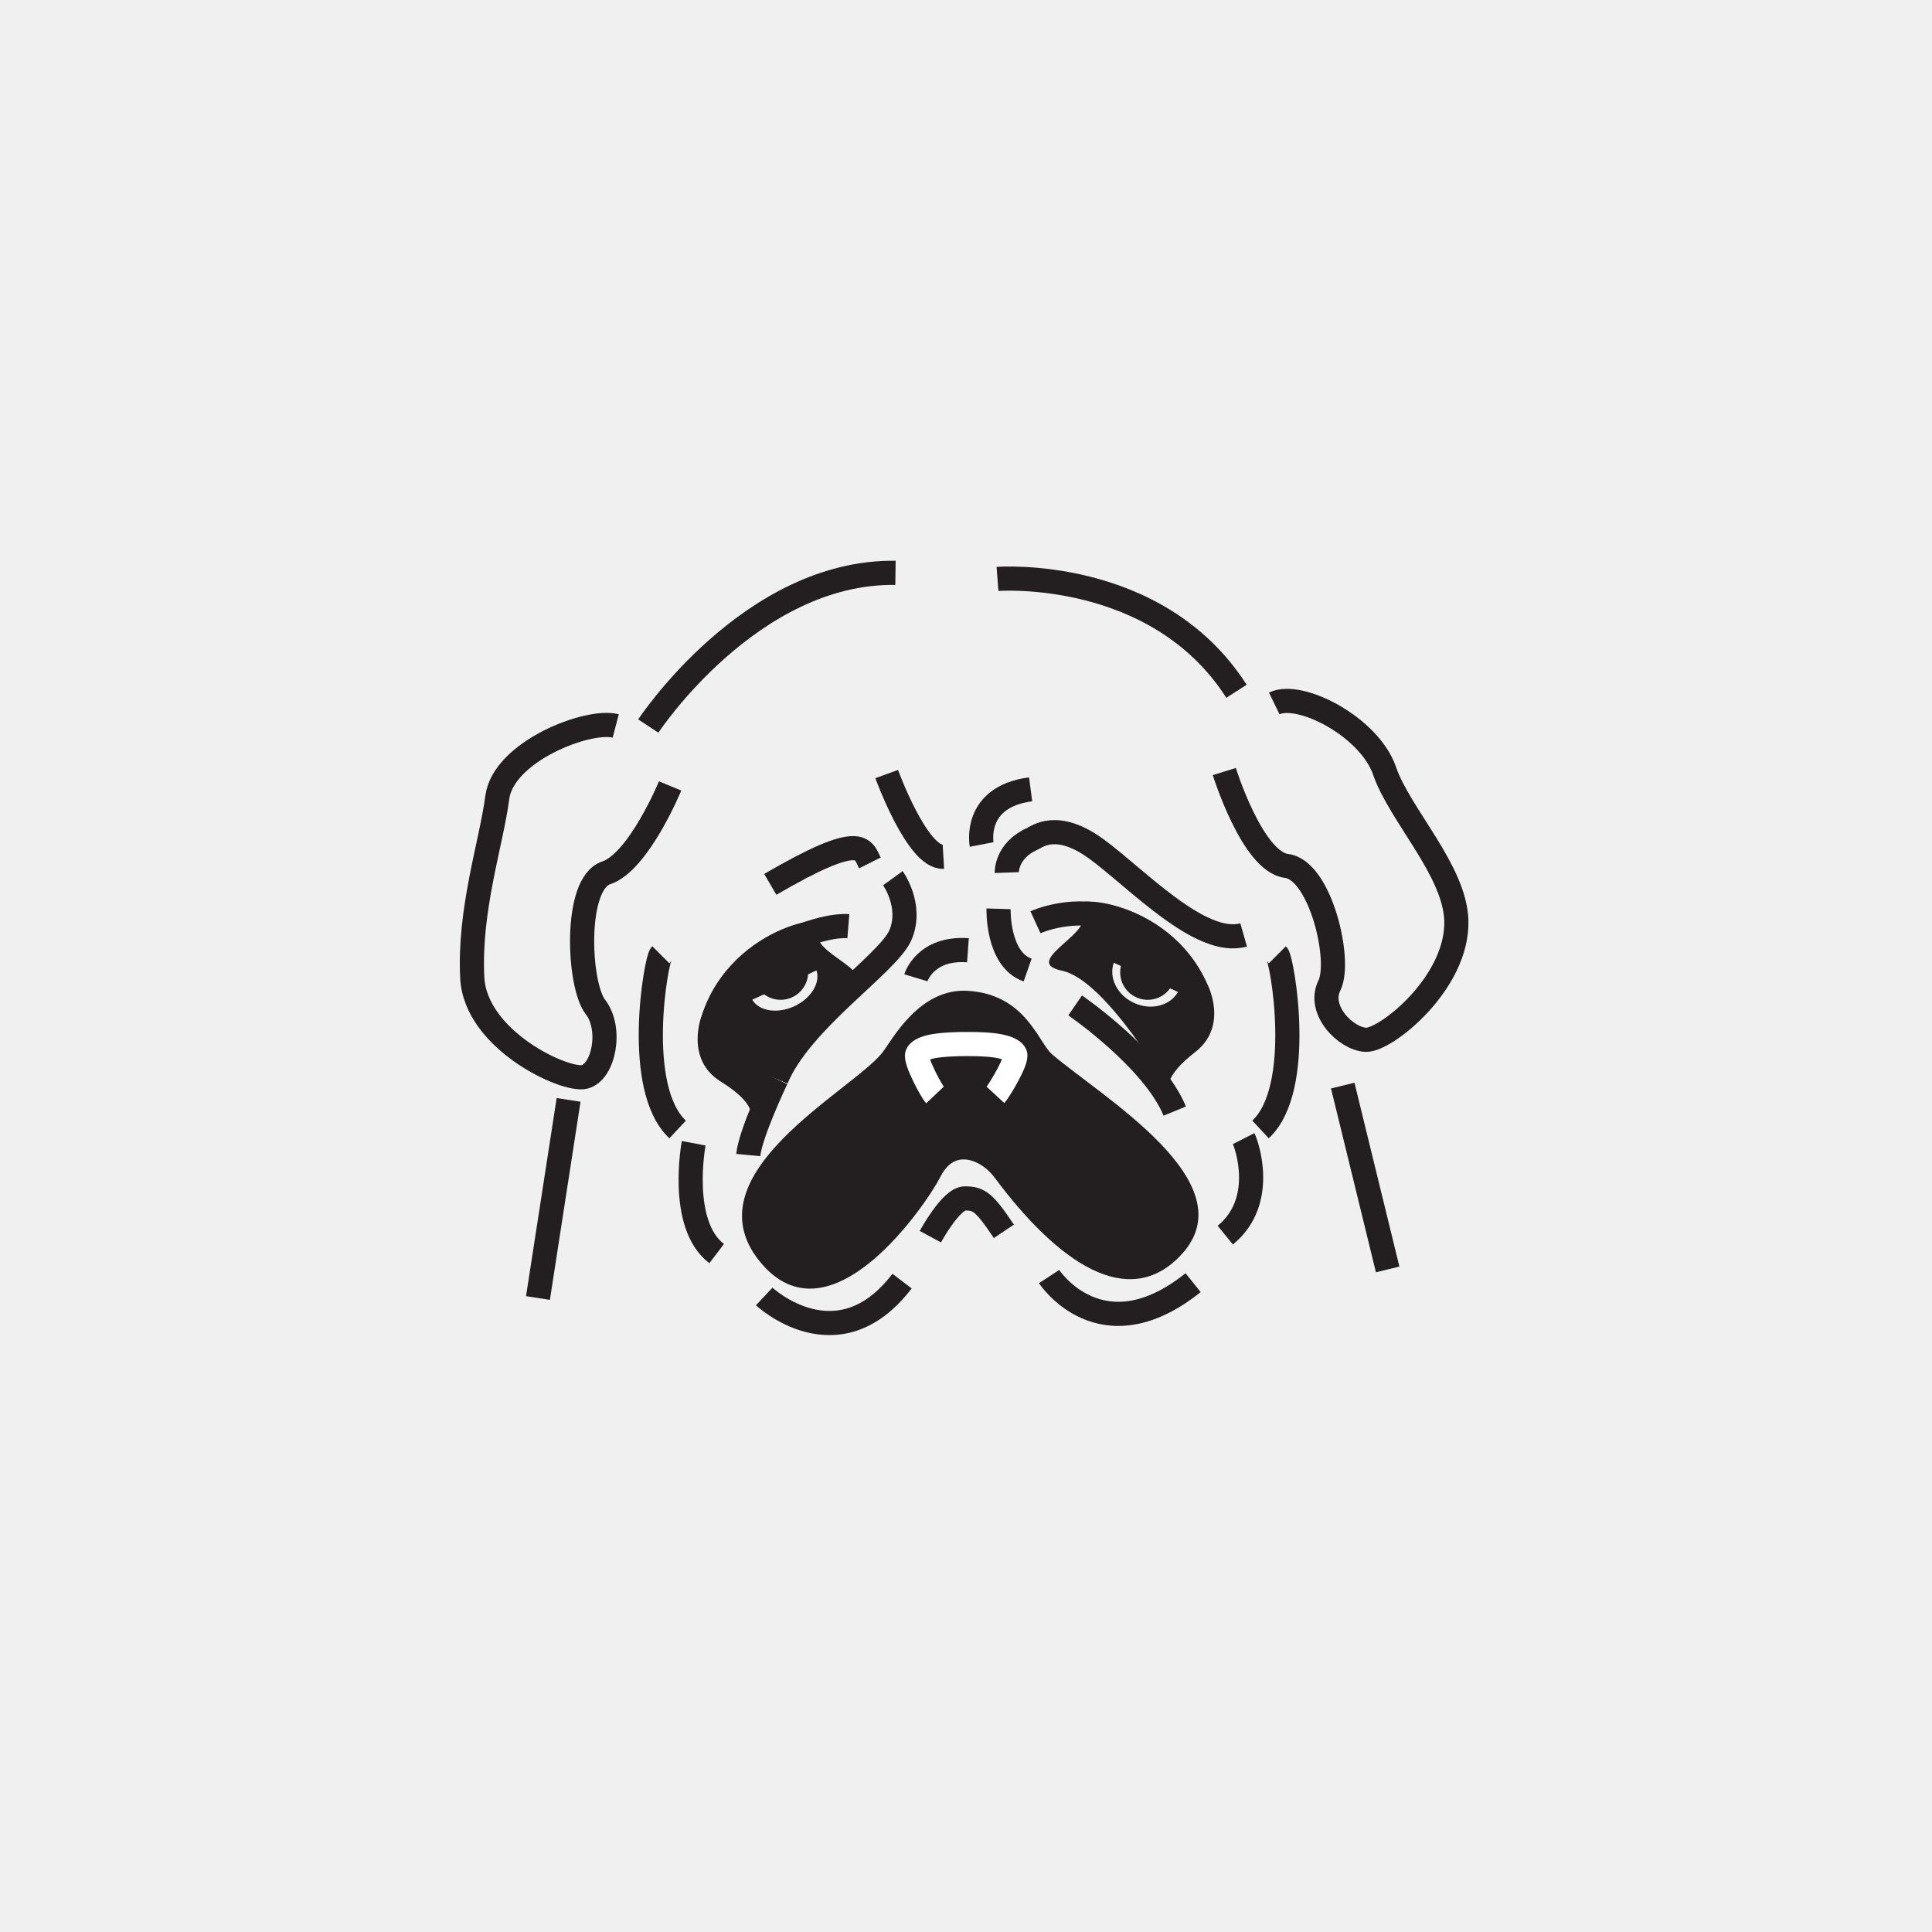
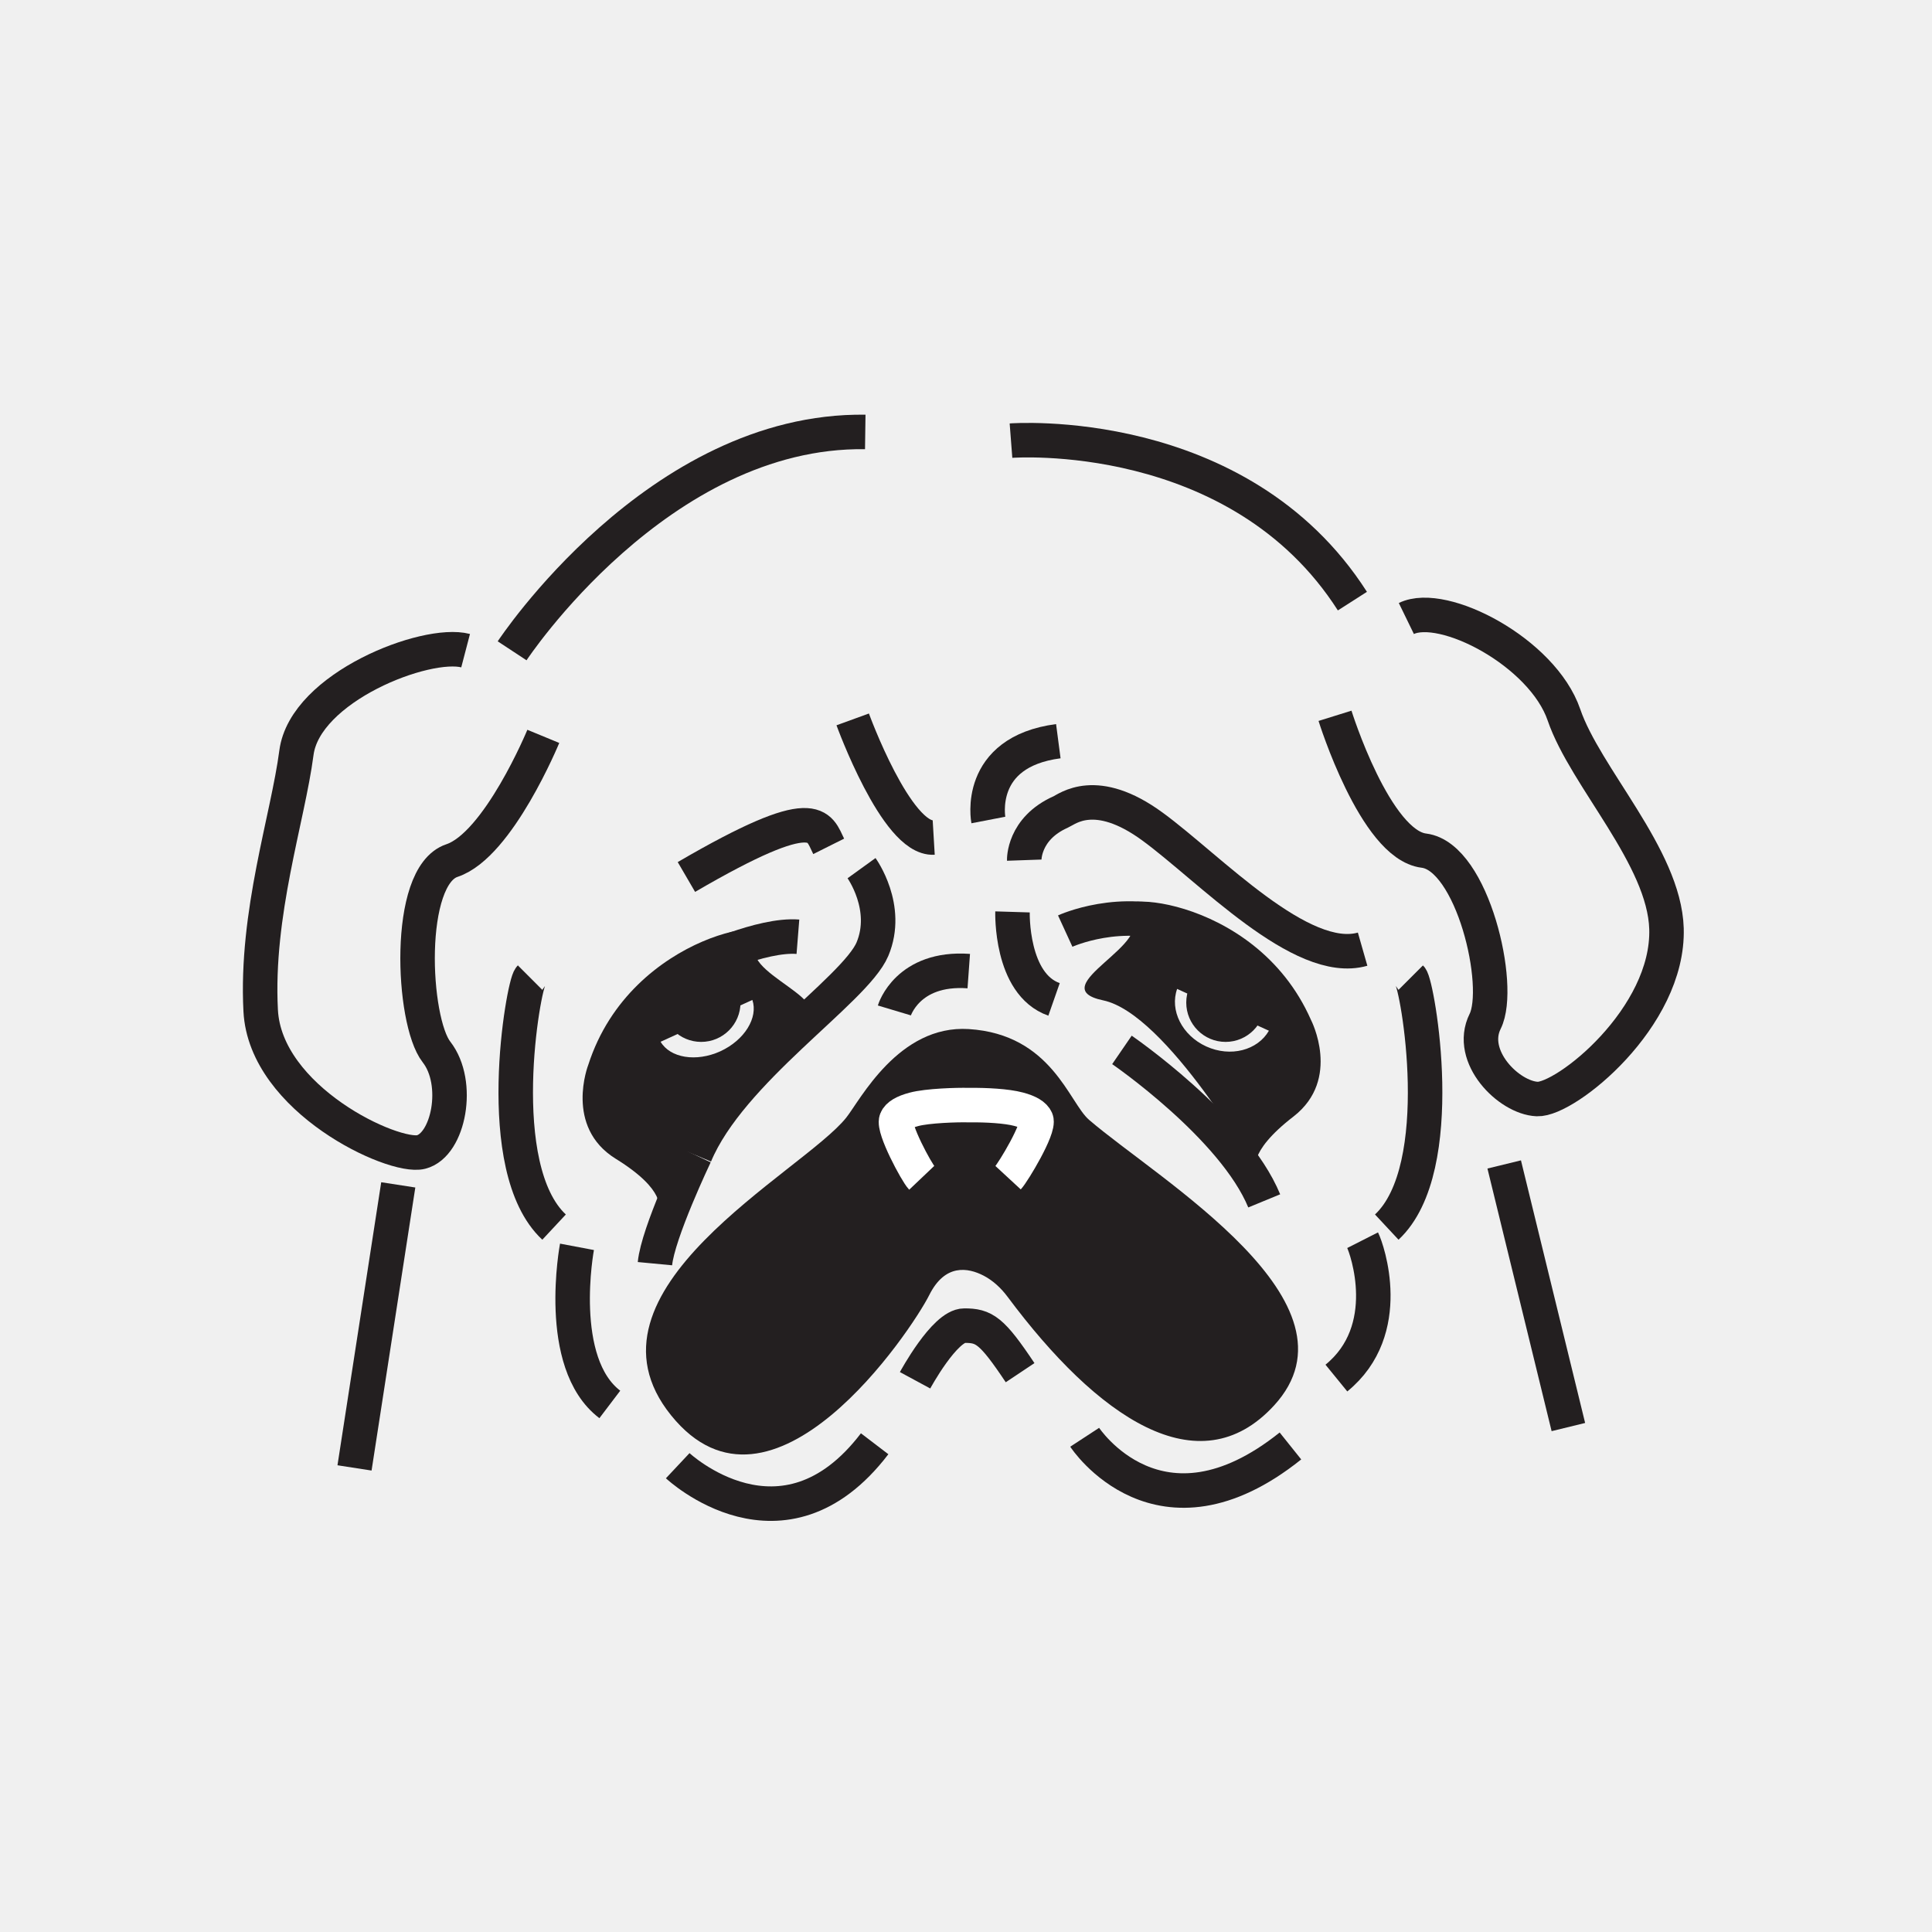
- <svg xmlns="http://www.w3.org/2000/svg" version="1.1" id="Layer_1" x="0px" y="0px" viewBox="0 0 200 200" style="enable-background:new 0 0 200 200;" xml:space="preserve">
+ <svg xmlns="http://www.w3.org/2000/svg" version="1.1" id="Layer_1" x="0px" y="0px" viewBox="30 28 140 140" style="enable-background:new 30 28 140 140;" xml:space="preserve">
  <style type="text/css">
  .st0{fill:none;stroke:#231F20;stroke-width:2.5;stroke-miterlimit:10;}
  .st1{fill:#231F20;}
  .st2{fill:none;stroke:#FFFFFF;stroke-width:2.5;stroke-miterlimit:10;}
</style>
  <path class="st0" d="M92.43,90.91c0,0,2.06,2.85,0.79,5.87c-1.27,3.01-10.31,8.8-12.85,14.91">
    <animate attributeName="d" keySplines="0.42 0 0.58 1; 0.42 0 0.58 1; 0.42 0 0.58 1" begin="0.12s" dur="1.44s" repeatCount="indefinite" values="                           M92.43,90.91c0,0,2.06,3.85,0.79,5.87c-1.27,3.01-10.31,8.8-12.85,14.91                           ;                           M92.43,90.91c0,0,2.06,2.85,0.79,5.87c-1.27,3.01-10.31,8.8-12.85,14.91                           ;                           M92.43,90.91c0,0,2.06,3.85,0.79,5.87c-1.27,3.01-10.31,8.8-12.85,14.91                           " />
  </path>
  <path class="st0" d="M103.37,94.08c0,0-0.16,5.23,3.01,6.34">
    <animate attributeName="d" keySplines="0.42 0 0.58 1; 0.42 0 0.58 1; 0.42 0 0.58 1" begin="0.12s" dur="1.44s" repeatCount="indefinite" values="                           M103.37,94.08c0,0-0.16,5.23,2.01,6.34                           ;                           M103.37,94.08c0,0-0.16,5.23,3.01,6.34                           ;                           M103.37,94.08c0,0-0.16,5.23,2.01,6.34                           " />
  </path>
  <path class="st0" d="M121.61,115.02c-2.22-5.39-10.31-10.94-10.31-10.94" />
  <path class="st1" d="M100.2,102.57c6.01,0.38,7.27,5.34,8.72,6.58c5.07,4.36,20.24,13.26,13.4,20.7c-5.47,5.95-12.81,0.84-19.3-7.87   c-0.47-0.63-1.05-1.18-1.74-1.54c-1.14-0.59-2.8-0.88-3.94,1.4c-1.27,2.54-11.42,17.76-18.71,8.72c-7.3-9.04,9.52-17.6,12.69-21.57   C92.33,107.72,95.12,102.25,100.2,102.57z">
    <animate attributeName="d" keySplines="0.42 0 0.58 1; 0.42 0 0.58 1; 0.42 0 0.58 1" begin="0.12s" dur="1.44s" repeatCount="indefinite" values="                           M100.2,102.57c6.01,1.38,7.27,4.34,8.72,6.58c5.07,4.36,20.24,13.26,13.4,20.7c-5.47,5.95-12.81,0.84-19.3-7.87   c-0.47-0.63-1.05-1.18-1.74-1.54c-1.14-0.59-2.8-0.88-3.94,1.4c-1.27,2.54-11.42,17.76-18.71,8.72c-7.3-9.04,9.52-18.6,12.69-21.57   C92.33,107.72,95.12,102.25,100.2,102.57z                           ;                           M100.2,102.57c6.01,0.38,7.27,5.34,8.72,6.58c5.07,4.36,20.24,13.26,13.4,20.7c-5.47,5.95-12.81,0.84-19.3-7.87   c-0.47-0.63-1.05-1.18-1.74-1.54c-1.14-0.59-2.8-0.88-3.94,1.4c-1.27,2.54-11.42,17.76-18.71,8.72c-7.3-9.04,9.52-17.6,12.69-21.57   C92.33,107.72,95.12,102.25,100.2,102.57z                           ;                           M100.2,102.57c6.01,1.38,7.27,4.34,8.72,6.58c5.07,4.36,20.24,13.26,13.4,20.7c-5.47,5.95-12.81,0.84-19.3-7.87   c-0.47-0.63-1.05-1.18-1.74-1.54c-1.14-0.59-2.8-0.88-3.94,1.4c-1.27,2.54-11.42,17.76-18.71,8.72c-7.3-9.04,9.52-18.6,12.69-21.57   C92.33,107.72,95.12,102.25,100.2,102.57z                           " />
  </path>
  <path class="st0" d="M96.31,128.02c0,0,2.14-3.96,3.57-3.96s1.98,0.32,4.04,3.41">
    <animate attributeName="d" keySplines="0.42 0 0.58 1; 0.42 0 0.58 1; 0.42 0 0.58 1" begin="0.12s" dur="1.44s" repeatCount="indefinite" values="                           M96.31,128.02c0,0,0.14-3.96,3.57-3.96s1.98,0.32,4.04,3.41                           ;                           M96.31,128.02c0,0,2.14-3.96,3.57-3.96s1.98,0.32,4.04,3.41                           ;                           M96.31,128.02c0,0,0.14-3.96,3.57-3.96s1.98,0.32,4.04,3.41                           " />
  </path>
  <path class="st0" d="M104.22,90.33c0,0-0.08-2.28,2.64-3.49c0.48-0.21,2.54-1.96,6.66,1.06c4.12,3.01,10.78,10.15,15.22,8.88">
    <animate attributeName="d" keySplines="0.42 0 0.58 1; 0.42 0 0.58 1; 0.42 0 0.58 1" begin="0.12s" dur="1.44s" repeatCount="indefinite" values="                           M104.22,90.33c0,0-0.08-2.28,2.64-3.49c0.48-0.21,2.54-1.96,5.66,1.06c4.12,3.01,10.78,10.15,15.22,8.88                           ;                           M104.22,90.33c0,0-0.08-2.28,2.64-3.49c0.48-0.21,2.54-1.96,6.66,1.06c4.12,3.01,10.78,10.15,15.22,8.88                           ;                           M104.22,90.33c0,0-0.08-2.28,2.64-3.49c0.48-0.21,2.54-1.96,5.66,1.06c4.12,3.01,10.78,10.15,15.22,8.88                           " />
  </path>
  <path class="st2" d="M96.79,113.35c-0.37-0.39-2.09-3.58-1.84-4.2c0.12-0.31,0.55-0.57,1.27-0.76c1-0.27,3.17-0.33,3.93-0.31l0.17,0   c1.1-0.01,2.61,0.06,3.5,0.3c0.72,0.19,1.14,0.45,1.27,0.76c0.25,0.62-1.67,3.8-2.04,4.2" />
  <path class="st0" d="M69.37,81.36c0,0-3.25,7.88-6.62,9s-2.88,11.62-1.12,13.87s0.88,6.75-1.12,7.25s-11.29-3.81-11.62-10.25   c-0.37-7.05,1.97-13.93,2.59-18.68s9.39-8.15,12.26-7.4">
    <animate attributeName="d" keySplines="0.42 0 0.58 1; 0.42 0 0.58 1; 0.42 0 0.58 1" begin="0.12s" dur="1.44s" repeatCount="indefinite" values="                           M69.37,81.36c0,0-3.25,7.88-6.62,9s-2.88,11.62-1.12,14.87s0.88,6.75-1.13,7.25s-11.29-3.81-11.62-10.25   c-0.37-7.05,1.97-13.93,2.59-18.68s9.39-8.15,12.26-7.4                           ;                           M69.37,81.36c0,0-3.25,7.88-6.62,9s-2.88,11.62-1.12,13.87s0.88,6.75-1.12,7.25s-11.29-3.81-11.62-10.25   c-0.37-7.05,1.97-13.93,2.59-18.68s9.39-8.15,12.26-7.4                           ;                           M69.37,81.36c0,0-3.25,7.88-6.62,9s-2.88,11.62-1.12,14.87s0.88,6.75-1.13,7.25s-11.29-3.81-11.62-10.25   c-0.37-7.05,1.97-13.93,2.59-18.68s9.39-8.15,12.26-7.4                           " />
  </path>
  <path class="st0" d="M126.74,79.87c0,0,2.91,9.34,6.44,9.77c3.53,0.44,5.71,9.82,4.44,12.37s1.71,5.54,3.77,5.63   s9.56-5.9,9.37-12.35c-0.16-5.2-5.88-10.96-7.43-15.49s-8.75-8.28-11.42-6.98">
    <animate attributeName="d" keySplines="0.42 0 0.58 1; 0.42 0 0.58 1; 0.42 0 0.58 1" begin="0.12s" dur="1.44s" repeatCount="indefinite" values="                           M126.74,79.87c0,0,2.91,9.34,6.44,10.77c3.53,0.44,5.71,9.82,5.44,12.37s1.71,5.54,3.77,5.63   s9.56-5.9,9.37-12.35c-0.16-5.2-5.88-10.96-7.43-15.49s-8.75-8.28-11.42-6.98                           ;                           M126.74,79.87c0,0,2.91,9.34,6.44,9.77c3.53,0.44,5.71,9.82,4.44,12.37s1.71,5.54,3.77,5.63   s9.56-5.9,9.37-12.35c-0.16-5.2-5.88-10.96-7.43-15.49s-8.75-8.28-11.42-6.98                           ;                           M126.74,79.87c0,0,2.91,9.34,6.44,10.77c3.53,0.44,5.71,9.82,5.44,12.37s1.71,5.54,3.77,5.63   s9.56-5.9,9.37-12.35c-0.16-5.2-5.88-10.96-7.43-15.49s-8.75-8.28-11.42-6.98                           " />
  </path>
  <path class="st0" d="M90.05,89.33c-0.74-1.48-0.79-3.33-10.31,2.22">
    <animate attributeName="d" keySplines="0.42 0 0.58 1; 0.42 0 0.58 1; 0.42 0 0.58 1" begin="0.12s" dur="1.44s" repeatCount="indefinite" values="                           M90.05,89.34c-0.74-1.49-0.79-3.33-10.31,1.22                           ;                           M90.05,89.33c-0.74-1.48-0.79-3.33-10.31,2.22                           ;                           M90.05,89.34c-0.74-1.49-0.79-3.33-10.31,1.22                           " />
  </path>
  <path class="st0" d="M94.81,101.22c0,0,0.95-3.17,5.39-2.85">
    <animate attributeName="d" keySplines="0.42 0 0.58 1; 0.42 0 0.58 1; 0.42 0 0.58 1" begin="0.12s" dur="1.44s" repeatCount="indefinite" values="                           M94.81,101.22c0,0,0.95-3.17,4.39-2.85                           ;                           M94.81,101.22c0,0,0.95-3.17,5.39-2.85                           ;                           M94.81,101.22c0,0,0.95-3.17,4.39-2.85                           " />
  </path>
  <path class="st0" d="M91.79,80.13c0,0,3.17,8.72,5.87,8.56">
    <animate attributeName="d" keySplines="0.42 0 0.58 1; 0.42 0 0.58 1; 0.42 0 0.58 1" begin="0.12s" dur="1.44s" repeatCount="indefinite" values="                           M91.79,80.13c0,0,2.17,8.72,5.87,8.56                           ;                           M91.79,80.13c0,0,3.17,8.72,5.87,8.56                           ;                           M91.79,80.13c0,0,2.17,8.72,5.87,8.56                           " />
  </path>
  <path class="st0" d="M101.62,87.42c0,0-0.95-4.92,5.07-5.71">
    <animate attributeName="d" keySplines="0.42 0 0.58 1; 0.42 0 0.58 1; 0.42 0 0.58 1" begin="0.12s" dur="1.44s" repeatCount="indefinite" values="                           M101.62,87.42c0,0-0.95-4.92,6.07-5.71                           ;                           M101.62,87.42c0,0-0.95-4.92,5.07-5.71                           ;                           M101.62,87.42c0,0-0.95-4.92,6.07-5.71                           " />
  </path>
  <path class="st0" d="M132.23,98.84c0.48,0.48,2.85,13.8-1.74,18.08">
    <animate attributeName="d" keySplines="0.42 0 0.58 1; 0.42 0 0.58 1; 0.42 0 0.58 1" begin="0.12s" dur="1.44s" repeatCount="indefinite" values="                           M132.23,98.84c0.48,0.48,2.85,12.8-1.74,18.08                           ;                           M132.23,98.84c0.48,0.48,2.85,13.8-1.74,18.08                           ;                           M132.23,98.84c0.48,0.48,2.85,12.8-1.74,18.08                           " />
  </path>
  <path class="st0" d="M68.41,98.84c-0.48,0.48-2.85,13.8,1.74,18.08">
    <animate attributeName="d" keySplines="0.42 0 0.58 1; 0.42 0 0.58 1; 0.42 0 0.58 1" begin="0.12s" dur="1.44s" repeatCount="indefinite" values="                           M68.41,98.84c-0.48,0.48-2.85,14.8,1.74,18.08                           ;                           M68.41,98.84c-0.48,0.48-2.85,13.8,1.74,18.08                           ;                           M68.41,98.84c-0.48,0.48-2.85,14.8,1.74,18.08                           " />
  </path>
  <path class="st0" d="M71.81,118.35c0,0-1.59,8.41,2.38,11.42">
    <animate attributeName="d" keySplines="0.42 0 0.58 1; 0.42 0 0.58 1; 0.42 0 0.58 1" begin="0.12s" dur="1.44s" repeatCount="indefinite" values="                           M71.81,118.35c0,0-1.59,8.41,3.38,11.42                           ;                           M71.81,118.35c0,0-1.59,8.41,2.38,11.42                           ;                           M71.81,118.35c0,0-1.59,8.41,3.38,11.42                           " />
  </path>
  <path class="st0" d="M128.74,117.87c0.32,0.63,2.38,6.5-1.9,9.99">
    <animate attributeName="d" keySplines="0.42 0 0.58 1; 0.42 0 0.58 1; 0.42 0 0.58 1" begin="0.12s" dur="1.44s" repeatCount="indefinite" values="                           M128.74,117.87c0.32,0.63,2.38,7.5-1.9,9.99                           ;                           M128.74,117.87c0.32,0.63,2.38,6.5-1.9,9.99                           ;                           M128.74,117.87c0.32,0.63,2.38,7.5-1.9,9.99                           " />
  </path>
  <path class="st0" d="M80.37,111.69c0,0-2.7,5.66-2.91,7.88" />
  <path class="st0" d="M67.11,75.16c0,0,10.57-16.07,25.59-15.86">
    <animate attributeName="d" keySplines="0.42 0 0.58 1; 0.42 0 0.58 1; 0.42 0 0.58 1" begin="0.12s" dur="1.44s" repeatCount="indefinite" values="                           M67.11,76.16c0,0,10.57-16.08,25.59-15.86                           ;                           M67.11,75.16c0,0,10.57-16.07,25.59-15.86                           ;                           M67.11,76.16c0,0,10.57-16.08,25.59-15.86                           " />
  </path>
  <path class="st0" d="M103.26,59.93c0,0,16.49-1.27,24.74,11.63" />
  <line class="st0" x1="58.86" y1="113.86" x2="55.69" y2="134.37" />
  <line class="st0" x1="139" y1="112.38" x2="143.65" y2="131.41" />
  <path class="st1" d="M85.09,96.21c2.33-2.16-9.33-0.78-12.46,8.95c0,0-1.76,4.49,1.99,6.81c3.75,2.32,3.09,3.66,3.09,3.66   s5.28-12.03,9.76-13.46C91.94,100.76,82.76,98.36,85.09,96.21z M82.2,104.18c-1.76,0.8-3.64,0.48-4.33-0.69l6.65-3.03   C84.95,101.74,83.96,103.37,82.2,104.18z">
    <animate attributeName="d" keySplines="0.42 0 0.58 1; 0.42 0 0.58 1; 0.42 0 0.58 1" begin="0.12s" dur="1.44s" repeatCount="indefinite" values="                           M85.09,96.21c2.33-2.16-9.33-0.78-12.46,8.95c0,0-1.76,5.49,1.99,6.81c3.75,7.32,3.09,3.66,3.09,3.66   s5.28-12.03,9.76-13.46C91.94,100.76,82.76,98.36,85.09,96.21z M82.2,104.18c-1.76,0.8-3.64,0.48-4.33-0.69l6.65-3.03   C84.95,101.74,83.96,103.37,82.2,104.18z                           ;                           M85.09,96.21c2.33-2.16-9.33-0.78-12.46,8.95c0,0-1.76,4.49,1.99,6.81c3.75,2.32,3.09,3.66,3.09,3.66   s5.28-12.03,9.76-13.46C91.94,100.76,82.76,98.36,85.09,96.21z M82.2,104.18c-1.76,0.8-3.64,0.48-4.33-0.69l6.65-3.03   C84.95,101.74,83.96,103.37,82.2,104.18z                           ;                           M85.09,96.21c2.33-2.16-9.33-0.78-12.46,8.95c0,0-1.76,5.49,1.99,6.81c3.75,7.32,3.09,3.66,3.09,3.66   s5.28-12.03,9.76-13.46C91.94,100.76,82.76,98.36,85.09,96.21z M82.2,104.18c-1.76,0.8-3.64,0.48-4.33-0.69l6.65-3.03   C84.95,101.74,83.96,103.37,82.2,104.18z                           " />
  </path>
  <path class="st1" d="M125,101.91c-4.12-9.36-15.86-9.52-13.32-7.61c2.54,1.9-6.34,5.23-1.74,6.19s11.1,12.37,11.1,12.37   s-0.79-1.27,2.7-3.96C127.22,106.19,125,101.91,125,101.91z M117.41,103.83c-1.76-0.8-2.66-2.63-2.11-4.17l6.65,3.03   C121.13,104.11,119.17,104.63,117.41,103.83z">
    <animate attributeName="d" keySplines="0.42 0 0.58 1; 0.42 0 0.58 1; 0.42 0 0.58 1" begin="0.12s" dur="1.44s" repeatCount="indefinite" values="                           M125,101.91c-4.12-9.36-15.86-9.52-13.32-7.61c2.54,3.9-6.34,5.23-1.74,6.19s11.5,12.37,11.1,12.37   s-0.79-1.27,2.7-3.96C127.22,106.19,125,101.91,125,101.91z M117.41,103.83c-1.76-0.8-2.66-2.63-2.11-4.17l6.65,3.03   C121.13,104.11,119.17,104.63,117.41,103.83z                           ;                           M125,101.91c-4.12-9.36-15.86-9.52-13.32-7.61c2.54,1.9-6.34,5.23-1.74,6.19s11.1,12.37,11.1,12.37   s-0.79-1.27,2.7-3.96C127.22,106.19,125,101.91,125,101.91z M117.41,103.83c-1.76-0.8-2.66-2.63-2.11-4.17l6.65,3.03   C121.13,104.11,119.17,104.63,117.41,103.83z                           ;                           M125,101.91c-4.12-9.36-15.86-9.52-13.32-7.61c2.54,3.9-6.34,5.23-1.74,6.19s11.5,12.37,11.1,12.37   s-0.79-1.27,2.7-3.96C127.22,106.19,125,101.91,125,101.91z M117.41,103.83c-1.76-0.8-2.66-2.63-2.11-4.17l6.65,3.03   C121.13,104.11,119.17,104.63,117.41,103.83z                           " />
  </path>
  <path class="st0" d="M79.11,134.21c0,0,7.61,7.14,14.27-1.59">
    <animate attributeName="d" keySplines="0.42 0 0.58 1; 0.42 0 0.58 1; 0.42 0 0.58 1" begin="0.12s" dur="1.44s" repeatCount="indefinite" values="                           M79.11,134.21c0,0,7.61,8.14,14.27-1.59                           ;                           M79.11,134.21c0,0,7.61,7.14,14.27-1.59                           ;                           M79.11,134.21c0,0,7.61,8.14,14.27-1.59                           " />
  </path>
  <path class="st0" d="M108.6,132.15c0,0,5.39,8.25,14.91,0.63">
    <animate attributeName="d" keySplines="0.42 0 0.58 1; 0.42 0 0.58 1; 0.42 0 0.58 1" begin="0.12s" dur="1.44s" repeatCount="indefinite" values="                           M108.6,132.15c0,0,5.39,9.25,14.91,0.63                           ;                           M108.6,132.15c0,0,5.39,8.25,14.91,0.63                           ;                           M108.6,132.15c0,0,5.39,9.25,14.91,0.63                           " />
  </path>
  <path class="st0" d="M107.19,95.47c0,0,4.07-1.87,8.37-0.25" />
  <path class="st0" d="M80.74,97.78c0,0,4.44-2.11,7.08-1.9" />
  <circle class="st1" cx="80.81" cy="100.65" r="2.85" />
  <circle class="st1" cx="118.81" cy="100.65" r="2.85" />
</svg>
